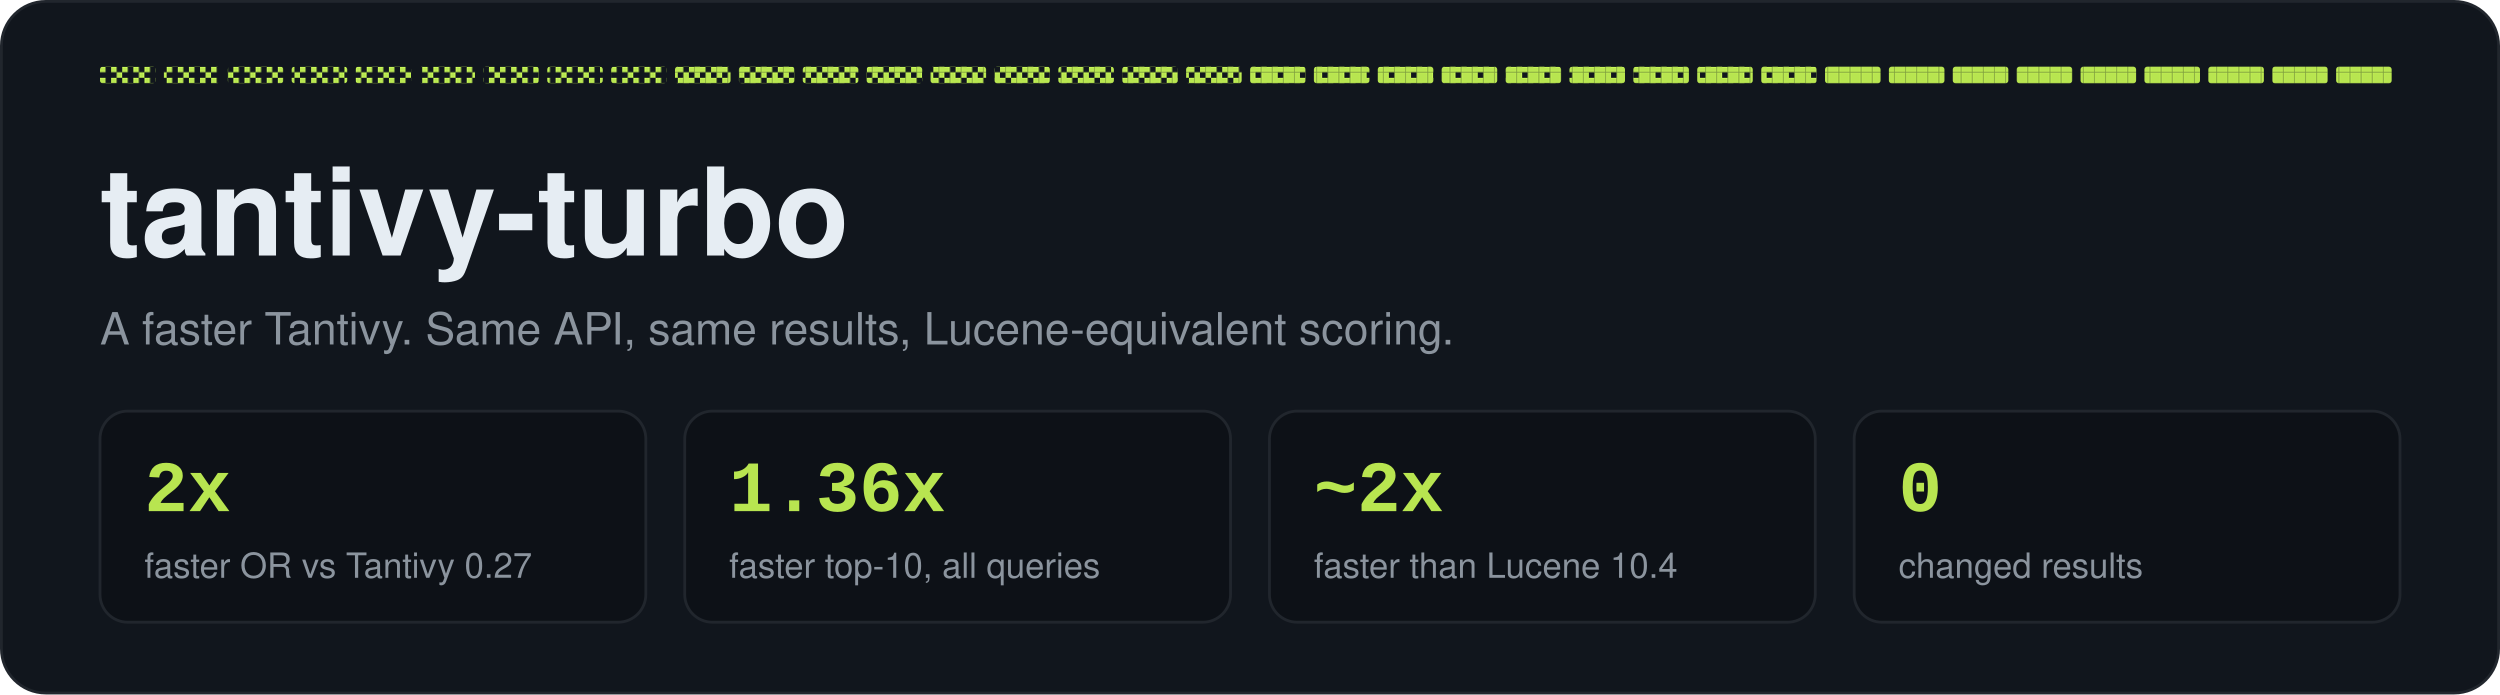
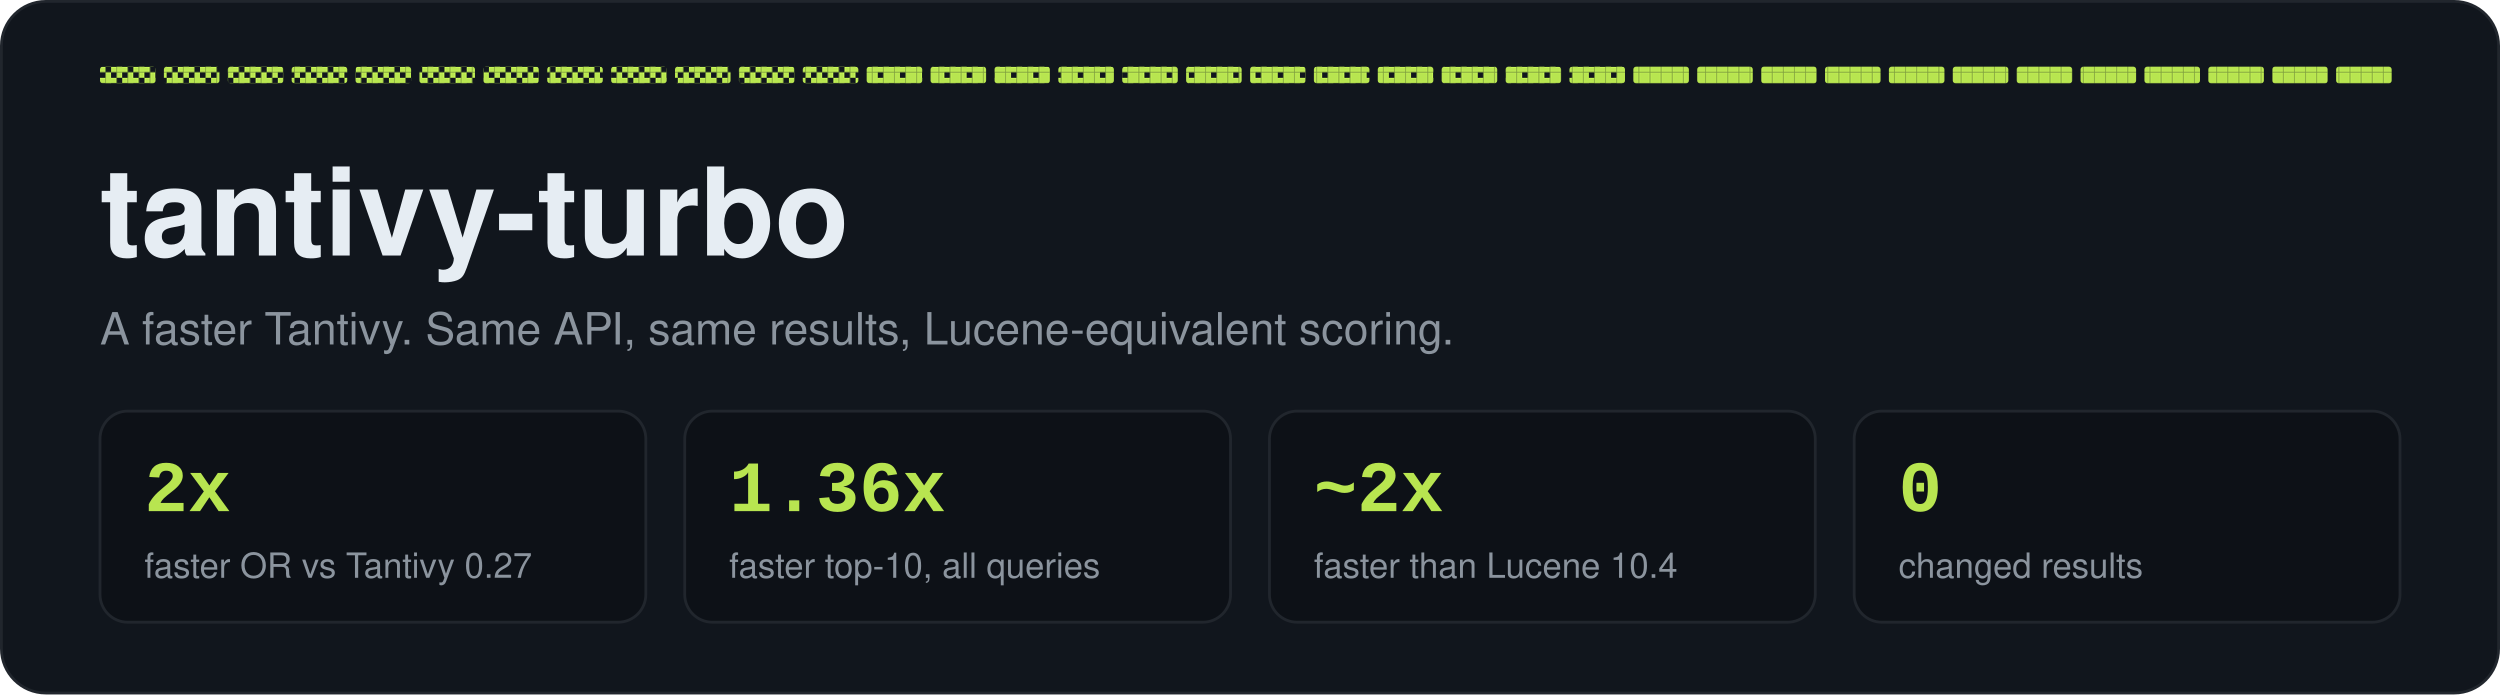
<svg xmlns="http://www.w3.org/2000/svg" width="900" height="250" viewBox="0 0 900 250">
  <defs>
    <pattern id="fast6" width="8" height="8" patternUnits="userSpaceOnUse">
      <rect x="0" y="0" width="2" height="2" fill="#b8e550" />
      <rect x="4" y="0" width="2" height="2" fill="#b8e550" />
      <rect x="2" y="2" width="2" height="2" fill="#b8e550" />
      <rect x="0" y="4" width="2" height="2" fill="#b8e550" />
      <rect x="4" y="4" width="2" height="2" fill="#b8e550" />
      <rect x="6" y="6" width="2" height="2" fill="#b8e550" />
    </pattern>
    <pattern id="fast10" width="8" height="8" patternUnits="userSpaceOnUse">
      <rect x="0" y="0" width="2" height="2" fill="#b8e550" />
      <rect x="2" y="0" width="2" height="2" fill="#b8e550" />
      <rect x="4" y="0" width="2" height="2" fill="#b8e550" />
      <rect x="2" y="2" width="2" height="2" fill="#b8e550" />
      <rect x="6" y="2" width="2" height="2" fill="#b8e550" />
      <rect x="0" y="4" width="2" height="2" fill="#b8e550" />
      <rect x="4" y="4" width="2" height="2" fill="#b8e550" />
      <rect x="6" y="4" width="2" height="2" fill="#b8e550" />
      <rect x="2" y="6" width="2" height="2" fill="#b8e550" />
      <rect x="6" y="6" width="2" height="2" fill="#b8e550" />
    </pattern>
    <pattern id="fast13" width="8" height="8" patternUnits="userSpaceOnUse">
      <rect x="0" y="0" width="2" height="2" fill="#b8e550" />
      <rect x="2" y="0" width="2" height="2" fill="#b8e550" />
      <rect x="4" y="0" width="2" height="2" fill="#b8e550" />
      <rect x="6" y="0" width="2" height="2" fill="#b8e550" />
      <rect x="0" y="2" width="2" height="2" fill="#b8e550" />
      <rect x="2" y="2" width="2" height="2" fill="#b8e550" />
      <rect x="6" y="2" width="2" height="2" fill="#b8e550" />
      <rect x="0" y="4" width="2" height="2" fill="#b8e550" />
      <rect x="2" y="4" width="2" height="2" fill="#b8e550" />
      <rect x="4" y="4" width="2" height="2" fill="#b8e550" />
      <rect x="6" y="4" width="2" height="2" fill="#b8e550" />
      <rect x="2" y="6" width="2" height="2" fill="#b8e550" />
      <rect x="6" y="6" width="2" height="2" fill="#b8e550" />
    </pattern>
    <pattern id="fast16" width="8" height="8" patternUnits="userSpaceOnUse">
      <rect x="0" y="0" width="2" height="2" fill="#b8e550" />
      <rect x="2" y="0" width="2" height="2" fill="#b8e550" />
      <rect x="4" y="0" width="2" height="2" fill="#b8e550" />
      <rect x="6" y="0" width="2" height="2" fill="#b8e550" />
      <rect x="0" y="2" width="2" height="2" fill="#b8e550" />
      <rect x="2" y="2" width="2" height="2" fill="#b8e550" />
      <rect x="4" y="2" width="2" height="2" fill="#b8e550" />
      <rect x="6" y="2" width="2" height="2" fill="#b8e550" />
      <rect x="0" y="4" width="2" height="2" fill="#b8e550" />
      <rect x="2" y="4" width="2" height="2" fill="#b8e550" />
      <rect x="4" y="4" width="2" height="2" fill="#b8e550" />
      <rect x="6" y="4" width="2" height="2" fill="#b8e550" />
      <rect x="0" y="6" width="2" height="2" fill="#b8e550" />
      <rect x="2" y="6" width="2" height="2" fill="#b8e550" />
      <rect x="4" y="6" width="2" height="2" fill="#b8e550" />
      <rect x="6" y="6" width="2" height="2" fill="#b8e550" />
    </pattern>
    <pattern id="fast26" width="8" height="8" patternUnits="userSpaceOnUse">
      <rect x="0" y="0" width="2" height="2" fill="#4fc3b0" />
      <rect x="4" y="0" width="2" height="2" fill="#4fc3b0" />
      <rect x="2" y="2" width="2" height="2" fill="#4fc3b0" />
      <rect x="0" y="4" width="2" height="2" fill="#4fc3b0" />
      <rect x="4" y="4" width="2" height="2" fill="#4fc3b0" />
      <rect x="6" y="6" width="2" height="2" fill="#4fc3b0" />
    </pattern>
    <pattern id="fast210" width="8" height="8" patternUnits="userSpaceOnUse">
      <rect x="0" y="0" width="2" height="2" fill="#4fc3b0" />
      <rect x="2" y="0" width="2" height="2" fill="#4fc3b0" />
      <rect x="4" y="0" width="2" height="2" fill="#4fc3b0" />
      <rect x="2" y="2" width="2" height="2" fill="#4fc3b0" />
      <rect x="6" y="2" width="2" height="2" fill="#4fc3b0" />
      <rect x="0" y="4" width="2" height="2" fill="#4fc3b0" />
      <rect x="4" y="4" width="2" height="2" fill="#4fc3b0" />
      <rect x="6" y="4" width="2" height="2" fill="#4fc3b0" />
      <rect x="2" y="6" width="2" height="2" fill="#4fc3b0" />
      <rect x="6" y="6" width="2" height="2" fill="#4fc3b0" />
    </pattern>
    <pattern id="fast213" width="8" height="8" patternUnits="userSpaceOnUse">
      <rect x="0" y="0" width="2" height="2" fill="#4fc3b0" />
      <rect x="2" y="0" width="2" height="2" fill="#4fc3b0" />
      <rect x="4" y="0" width="2" height="2" fill="#4fc3b0" />
      <rect x="6" y="0" width="2" height="2" fill="#4fc3b0" />
      <rect x="0" y="2" width="2" height="2" fill="#4fc3b0" />
      <rect x="2" y="2" width="2" height="2" fill="#4fc3b0" />
      <rect x="6" y="2" width="2" height="2" fill="#4fc3b0" />
      <rect x="0" y="4" width="2" height="2" fill="#4fc3b0" />
      <rect x="2" y="4" width="2" height="2" fill="#4fc3b0" />
      <rect x="4" y="4" width="2" height="2" fill="#4fc3b0" />
      <rect x="6" y="4" width="2" height="2" fill="#4fc3b0" />
      <rect x="2" y="6" width="2" height="2" fill="#4fc3b0" />
      <rect x="6" y="6" width="2" height="2" fill="#4fc3b0" />
    </pattern>
    <pattern id="fast216" width="8" height="8" patternUnits="userSpaceOnUse">
      <rect x="0" y="0" width="2" height="2" fill="#4fc3b0" />
      <rect x="2" y="0" width="2" height="2" fill="#4fc3b0" />
      <rect x="4" y="0" width="2" height="2" fill="#4fc3b0" />
      <rect x="6" y="0" width="2" height="2" fill="#4fc3b0" />
      <rect x="0" y="2" width="2" height="2" fill="#4fc3b0" />
      <rect x="2" y="2" width="2" height="2" fill="#4fc3b0" />
      <rect x="4" y="2" width="2" height="2" fill="#4fc3b0" />
      <rect x="6" y="2" width="2" height="2" fill="#4fc3b0" />
      <rect x="0" y="4" width="2" height="2" fill="#4fc3b0" />
      <rect x="2" y="4" width="2" height="2" fill="#4fc3b0" />
      <rect x="4" y="4" width="2" height="2" fill="#4fc3b0" />
      <rect x="6" y="4" width="2" height="2" fill="#4fc3b0" />
      <rect x="0" y="6" width="2" height="2" fill="#4fc3b0" />
      <rect x="2" y="6" width="2" height="2" fill="#4fc3b0" />
      <rect x="4" y="6" width="2" height="2" fill="#4fc3b0" />
      <rect x="6" y="6" width="2" height="2" fill="#4fc3b0" />
    </pattern>
    <pattern id="slow6" width="8" height="8" patternUnits="userSpaceOnUse">
      <rect x="0" y="0" width="2" height="2" fill="#f08a7e" />
      <rect x="4" y="0" width="2" height="2" fill="#f08a7e" />
      <rect x="2" y="2" width="2" height="2" fill="#f08a7e" />
      <rect x="0" y="4" width="2" height="2" fill="#f08a7e" />
      <rect x="4" y="4" width="2" height="2" fill="#f08a7e" />
      <rect x="6" y="6" width="2" height="2" fill="#f08a7e" />
    </pattern>
    <pattern id="slow10" width="8" height="8" patternUnits="userSpaceOnUse">
      <rect x="0" y="0" width="2" height="2" fill="#f08a7e" />
      <rect x="2" y="0" width="2" height="2" fill="#f08a7e" />
      <rect x="4" y="0" width="2" height="2" fill="#f08a7e" />
      <rect x="2" y="2" width="2" height="2" fill="#f08a7e" />
      <rect x="6" y="2" width="2" height="2" fill="#f08a7e" />
      <rect x="0" y="4" width="2" height="2" fill="#f08a7e" />
      <rect x="4" y="4" width="2" height="2" fill="#f08a7e" />
      <rect x="6" y="4" width="2" height="2" fill="#f08a7e" />
      <rect x="2" y="6" width="2" height="2" fill="#f08a7e" />
      <rect x="6" y="6" width="2" height="2" fill="#f08a7e" />
    </pattern>
    <pattern id="slow13" width="8" height="8" patternUnits="userSpaceOnUse">
      <rect x="0" y="0" width="2" height="2" fill="#f08a7e" />
      <rect x="2" y="0" width="2" height="2" fill="#f08a7e" />
      <rect x="4" y="0" width="2" height="2" fill="#f08a7e" />
      <rect x="6" y="0" width="2" height="2" fill="#f08a7e" />
      <rect x="0" y="2" width="2" height="2" fill="#f08a7e" />
      <rect x="2" y="2" width="2" height="2" fill="#f08a7e" />
      <rect x="6" y="2" width="2" height="2" fill="#f08a7e" />
      <rect x="0" y="4" width="2" height="2" fill="#f08a7e" />
      <rect x="2" y="4" width="2" height="2" fill="#f08a7e" />
      <rect x="4" y="4" width="2" height="2" fill="#f08a7e" />
      <rect x="6" y="4" width="2" height="2" fill="#f08a7e" />
      <rect x="2" y="6" width="2" height="2" fill="#f08a7e" />
      <rect x="6" y="6" width="2" height="2" fill="#f08a7e" />
    </pattern>
    <pattern id="slow16" width="8" height="8" patternUnits="userSpaceOnUse">
      <rect x="0" y="0" width="2" height="2" fill="#f08a7e" />
      <rect x="2" y="0" width="2" height="2" fill="#f08a7e" />
      <rect x="4" y="0" width="2" height="2" fill="#f08a7e" />
      <rect x="6" y="0" width="2" height="2" fill="#f08a7e" />
      <rect x="0" y="2" width="2" height="2" fill="#f08a7e" />
      <rect x="2" y="2" width="2" height="2" fill="#f08a7e" />
      <rect x="4" y="2" width="2" height="2" fill="#f08a7e" />
      <rect x="6" y="2" width="2" height="2" fill="#f08a7e" />
      <rect x="0" y="4" width="2" height="2" fill="#f08a7e" />
      <rect x="2" y="4" width="2" height="2" fill="#f08a7e" />
      <rect x="4" y="4" width="2" height="2" fill="#f08a7e" />
      <rect x="6" y="4" width="2" height="2" fill="#f08a7e" />
      <rect x="0" y="6" width="2" height="2" fill="#f08a7e" />
      <rect x="2" y="6" width="2" height="2" fill="#f08a7e" />
      <rect x="4" y="6" width="2" height="2" fill="#f08a7e" />
      <rect x="6" y="6" width="2" height="2" fill="#f08a7e" />
    </pattern>
    <pattern id="neutral6" width="8" height="8" patternUnits="userSpaceOnUse">
      <rect x="0" y="0" width="2" height="2" fill="#6e7681" />
      <rect x="4" y="0" width="2" height="2" fill="#6e7681" />
      <rect x="2" y="2" width="2" height="2" fill="#6e7681" />
      <rect x="0" y="4" width="2" height="2" fill="#6e7681" />
      <rect x="4" y="4" width="2" height="2" fill="#6e7681" />
      <rect x="6" y="6" width="2" height="2" fill="#6e7681" />
    </pattern>
    <pattern id="neutral10" width="8" height="8" patternUnits="userSpaceOnUse">
      <rect x="0" y="0" width="2" height="2" fill="#6e7681" />
      <rect x="2" y="0" width="2" height="2" fill="#6e7681" />
      <rect x="4" y="0" width="2" height="2" fill="#6e7681" />
      <rect x="2" y="2" width="2" height="2" fill="#6e7681" />
      <rect x="6" y="2" width="2" height="2" fill="#6e7681" />
      <rect x="0" y="4" width="2" height="2" fill="#6e7681" />
      <rect x="4" y="4" width="2" height="2" fill="#6e7681" />
      <rect x="6" y="4" width="2" height="2" fill="#6e7681" />
      <rect x="2" y="6" width="2" height="2" fill="#6e7681" />
      <rect x="6" y="6" width="2" height="2" fill="#6e7681" />
    </pattern>
    <pattern id="neutral13" width="8" height="8" patternUnits="userSpaceOnUse">
      <rect x="0" y="0" width="2" height="2" fill="#6e7681" />
      <rect x="2" y="0" width="2" height="2" fill="#6e7681" />
      <rect x="4" y="0" width="2" height="2" fill="#6e7681" />
      <rect x="6" y="0" width="2" height="2" fill="#6e7681" />
      <rect x="0" y="2" width="2" height="2" fill="#6e7681" />
      <rect x="2" y="2" width="2" height="2" fill="#6e7681" />
      <rect x="6" y="2" width="2" height="2" fill="#6e7681" />
      <rect x="0" y="4" width="2" height="2" fill="#6e7681" />
      <rect x="2" y="4" width="2" height="2" fill="#6e7681" />
      <rect x="4" y="4" width="2" height="2" fill="#6e7681" />
      <rect x="6" y="4" width="2" height="2" fill="#6e7681" />
      <rect x="2" y="6" width="2" height="2" fill="#6e7681" />
      <rect x="6" y="6" width="2" height="2" fill="#6e7681" />
    </pattern>
    <pattern id="neutral16" width="8" height="8" patternUnits="userSpaceOnUse">
      <rect x="0" y="0" width="2" height="2" fill="#6e7681" />
      <rect x="2" y="0" width="2" height="2" fill="#6e7681" />
      <rect x="4" y="0" width="2" height="2" fill="#6e7681" />
      <rect x="6" y="0" width="2" height="2" fill="#6e7681" />
      <rect x="0" y="2" width="2" height="2" fill="#6e7681" />
      <rect x="2" y="2" width="2" height="2" fill="#6e7681" />
      <rect x="4" y="2" width="2" height="2" fill="#6e7681" />
      <rect x="6" y="2" width="2" height="2" fill="#6e7681" />
      <rect x="0" y="4" width="2" height="2" fill="#6e7681" />
      <rect x="2" y="4" width="2" height="2" fill="#6e7681" />
      <rect x="4" y="4" width="2" height="2" fill="#6e7681" />
      <rect x="6" y="4" width="2" height="2" fill="#6e7681" />
      <rect x="0" y="6" width="2" height="2" fill="#6e7681" />
      <rect x="2" y="6" width="2" height="2" fill="#6e7681" />
      <rect x="4" y="6" width="2" height="2" fill="#6e7681" />
      <rect x="6" y="6" width="2" height="2" fill="#6e7681" />
    </pattern>
    <pattern id="ink6" width="8" height="8" patternUnits="userSpaceOnUse">
      <rect x="0" y="0" width="2" height="2" fill="#e6edf3" />
      <rect x="4" y="0" width="2" height="2" fill="#e6edf3" />
      <rect x="2" y="2" width="2" height="2" fill="#e6edf3" />
      <rect x="0" y="4" width="2" height="2" fill="#e6edf3" />
      <rect x="4" y="4" width="2" height="2" fill="#e6edf3" />
      <rect x="6" y="6" width="2" height="2" fill="#e6edf3" />
    </pattern>
    <pattern id="ink10" width="8" height="8" patternUnits="userSpaceOnUse">
      <rect x="0" y="0" width="2" height="2" fill="#e6edf3" />
      <rect x="2" y="0" width="2" height="2" fill="#e6edf3" />
      <rect x="4" y="0" width="2" height="2" fill="#e6edf3" />
      <rect x="2" y="2" width="2" height="2" fill="#e6edf3" />
      <rect x="6" y="2" width="2" height="2" fill="#e6edf3" />
      <rect x="0" y="4" width="2" height="2" fill="#e6edf3" />
      <rect x="4" y="4" width="2" height="2" fill="#e6edf3" />
      <rect x="6" y="4" width="2" height="2" fill="#e6edf3" />
      <rect x="2" y="6" width="2" height="2" fill="#e6edf3" />
      <rect x="6" y="6" width="2" height="2" fill="#e6edf3" />
    </pattern>
    <pattern id="ink13" width="8" height="8" patternUnits="userSpaceOnUse">
      <rect x="0" y="0" width="2" height="2" fill="#e6edf3" />
      <rect x="2" y="0" width="2" height="2" fill="#e6edf3" />
      <rect x="4" y="0" width="2" height="2" fill="#e6edf3" />
      <rect x="6" y="0" width="2" height="2" fill="#e6edf3" />
      <rect x="0" y="2" width="2" height="2" fill="#e6edf3" />
      <rect x="2" y="2" width="2" height="2" fill="#e6edf3" />
      <rect x="6" y="2" width="2" height="2" fill="#e6edf3" />
      <rect x="0" y="4" width="2" height="2" fill="#e6edf3" />
      <rect x="2" y="4" width="2" height="2" fill="#e6edf3" />
      <rect x="4" y="4" width="2" height="2" fill="#e6edf3" />
      <rect x="6" y="4" width="2" height="2" fill="#e6edf3" />
      <rect x="2" y="6" width="2" height="2" fill="#e6edf3" />
      <rect x="6" y="6" width="2" height="2" fill="#e6edf3" />
    </pattern>
    <pattern id="ink16" width="8" height="8" patternUnits="userSpaceOnUse">
      <rect x="0" y="0" width="2" height="2" fill="#e6edf3" />
      <rect x="2" y="0" width="2" height="2" fill="#e6edf3" />
      <rect x="4" y="0" width="2" height="2" fill="#e6edf3" />
      <rect x="6" y="0" width="2" height="2" fill="#e6edf3" />
      <rect x="0" y="2" width="2" height="2" fill="#e6edf3" />
      <rect x="2" y="2" width="2" height="2" fill="#e6edf3" />
      <rect x="4" y="2" width="2" height="2" fill="#e6edf3" />
      <rect x="6" y="2" width="2" height="2" fill="#e6edf3" />
      <rect x="0" y="4" width="2" height="2" fill="#e6edf3" />
      <rect x="2" y="4" width="2" height="2" fill="#e6edf3" />
      <rect x="4" y="4" width="2" height="2" fill="#e6edf3" />
      <rect x="6" y="4" width="2" height="2" fill="#e6edf3" />
      <rect x="0" y="6" width="2" height="2" fill="#e6edf3" />
      <rect x="2" y="6" width="2" height="2" fill="#e6edf3" />
      <rect x="4" y="6" width="2" height="2" fill="#e6edf3" />
      <rect x="6" y="6" width="2" height="2" fill="#e6edf3" />
    </pattern>
  </defs>
  <rect x="0.5" y="0.5" width="899" height="249" rx="16" fill="#11161d" stroke="#21262d" />
-   <rect x="36.0" y="24" width="20.0" height="6" rx="1" fill="url(#fast6)" />
-   <rect x="59.0" y="24" width="20.0" height="6" rx="1" fill="url(#fast6)" />
-   <rect x="82.0" y="24" width="20.0" height="6" rx="1" fill="url(#fast6)" />
-   <rect x="105.0" y="24" width="20.0" height="6" rx="1" fill="url(#fast6)" />
-   <rect x="128.0" y="24" width="20.0" height="6" rx="1" fill="url(#fast6)" />
-   <rect x="151.0" y="24" width="20.0" height="6" rx="1" fill="url(#fast6)" />
-   <rect x="174.0" y="24" width="20.0" height="6" rx="1" fill="url(#fast6)" />
-   <rect x="197.0" y="24" width="20.0" height="6" rx="1" fill="url(#fast6)" />
-   <rect x="220.0" y="24" width="20.0" height="6" rx="1" fill="url(#fast6)" />
+   <rect x="36.0" y="24" width="20.0" height="6" rx="1" fill="url(#fast10)" />
+   <rect x="59.0" y="24" width="20.0" height="6" rx="1" fill="url(#fast10)" />
+   <rect x="82.0" y="24" width="20.0" height="6" rx="1" fill="url(#fast10)" />
+   <rect x="105.0" y="24" width="20.0" height="6" rx="1" fill="url(#fast10)" />
+   <rect x="128.0" y="24" width="20.0" height="6" rx="1" fill="url(#fast10)" />
+   <rect x="151.0" y="24" width="20.0" height="6" rx="1" fill="url(#fast10)" />
+   <rect x="174.0" y="24" width="20.0" height="6" rx="1" fill="url(#fast10)" />
+   <rect x="197.0" y="24" width="20.0" height="6" rx="1" fill="url(#fast10)" />
+   <rect x="220.0" y="24" width="20.0" height="6" rx="1" fill="url(#fast10)" />
  <rect x="243.0" y="24" width="20.0" height="6" rx="1" fill="url(#fast10)" />
  <rect x="266.0" y="24" width="20.0" height="6" rx="1" fill="url(#fast10)" />
  <rect x="289.0" y="24" width="20.0" height="6" rx="1" fill="url(#fast10)" />
-   <rect x="312.0" y="24" width="20.0" height="6" rx="1" fill="url(#fast10)" />
-   <rect x="335.0" y="24" width="20.0" height="6" rx="1" fill="url(#fast10)" />
-   <rect x="358.0" y="24" width="20.0" height="6" rx="1" fill="url(#fast10)" />
-   <rect x="381.0" y="24" width="20.0" height="6" rx="1" fill="url(#fast10)" />
-   <rect x="404.0" y="24" width="20.0" height="6" rx="1" fill="url(#fast10)" />
-   <rect x="427.0" y="24" width="20.0" height="6" rx="1" fill="url(#fast10)" />
+   <rect x="312.0" y="24" width="20.0" height="6" rx="1" fill="url(#fast13)" />
+   <rect x="335.0" y="24" width="20.0" height="6" rx="1" fill="url(#fast13)" />
+   <rect x="358.0" y="24" width="20.0" height="6" rx="1" fill="url(#fast13)" />
+   <rect x="381.0" y="24" width="20.0" height="6" rx="1" fill="url(#fast13)" />
+   <rect x="404.0" y="24" width="20.0" height="6" rx="1" fill="url(#fast13)" />
+   <rect x="427.0" y="24" width="20.0" height="6" rx="1" fill="url(#fast13)" />
  <rect x="450.0" y="24" width="20.0" height="6" rx="1" fill="url(#fast13)" />
  <rect x="473.0" y="24" width="20.0" height="6" rx="1" fill="url(#fast13)" />
  <rect x="496.0" y="24" width="20.0" height="6" rx="1" fill="url(#fast13)" />
  <rect x="519.0" y="24" width="20.0" height="6" rx="1" fill="url(#fast13)" />
  <rect x="542.0" y="24" width="20.0" height="6" rx="1" fill="url(#fast13)" />
  <rect x="565.0" y="24" width="20.0" height="6" rx="1" fill="url(#fast13)" />
-   <rect x="588.0" y="24" width="20.0" height="6" rx="1" fill="url(#fast13)" />
-   <rect x="611.0" y="24" width="20.0" height="6" rx="1" fill="url(#fast13)" />
-   <rect x="634.0" y="24" width="20.0" height="6" rx="1" fill="url(#fast13)" />
+   <rect x="588.0" y="24" width="20.0" height="6" rx="1" fill="url(#fast16)" />
+   <rect x="611.0" y="24" width="20.0" height="6" rx="1" fill="url(#fast16)" />
+   <rect x="634.0" y="24" width="20.0" height="6" rx="1" fill="url(#fast16)" />
  <rect x="657.0" y="24" width="20.0" height="6" rx="1" fill="url(#fast16)" />
  <rect x="680.0" y="24" width="20.0" height="6" rx="1" fill="url(#fast16)" />
  <rect x="703.0" y="24" width="20.0" height="6" rx="1" fill="url(#fast16)" />
  <rect x="726.0" y="24" width="20.0" height="6" rx="1" fill="url(#fast16)" />
  <rect x="749.0" y="24" width="20.0" height="6" rx="1" fill="url(#fast16)" />
  <rect x="772.0" y="24" width="20.0" height="6" rx="1" fill="url(#fast16)" />
  <rect x="795.0" y="24" width="20.0" height="6" rx="1" fill="url(#fast16)" />
  <rect x="818.0" y="24" width="20.0" height="6" rx="1" fill="url(#fast16)" />
  <rect x="841.0" y="24" width="20.0" height="6" rx="1" fill="url(#fast16)" />
  <text x="36.0" y="92.0" font-size="44" font-weight="700" fill="#e6edf3" text-anchor="start" font-family="-apple-system, BlinkMacSystemFont, 'Segoe UI', Helvetica, Arial, sans-serif" opacity="1">tantivy-turbo</text>
  <text x="36.0" y="124.0" font-size="16" font-weight="400" fill="#8b949e" text-anchor="start" font-family="-apple-system, BlinkMacSystemFont, 'Segoe UI', Helvetica, Arial, sans-serif" opacity="1">A faster Tantivy. Same API, same results, Lucene-equivalent scoring.</text>
  <rect x="36.0" y="148" width="196.5" height="76" rx="10" fill="#0d1117" stroke="#21262d" />
  <text x="52.0" y="184.0" font-size="26" font-weight="700" fill="#b8e550" text-anchor="start" font-family="ui-monospace, SFMono-Regular, Menlo, Consolas, 'Liberation Mono', monospace" opacity="1">2x</text>
  <text x="52.0" y="208.0" font-size="12.5" font-weight="400" fill="#8b949e" text-anchor="start" font-family="-apple-system, BlinkMacSystemFont, 'Segoe UI', Helvetica, Arial, sans-serif" opacity="1">faster OR vs Tantivy 0.27</text>
  <rect x="246.5" y="148" width="196.5" height="76" rx="10" fill="#0d1117" stroke="#21262d" />
  <text x="262.5" y="184.0" font-size="26" font-weight="700" fill="#b8e550" text-anchor="start" font-family="ui-monospace, SFMono-Regular, Menlo, Consolas, 'Liberation Mono', monospace" opacity="1">1.36x</text>
  <text x="262.5" y="208.0" font-size="12.5" font-weight="400" fill="#8b949e" text-anchor="start" font-family="-apple-system, BlinkMacSystemFont, 'Segoe UI', Helvetica, Arial, sans-serif" opacity="1">faster top-10, all queries</text>
  <rect x="457.0" y="148" width="196.5" height="76" rx="10" fill="#0d1117" stroke="#21262d" />
  <text x="473.0" y="184.0" font-size="26" font-weight="700" fill="#b8e550" text-anchor="start" font-family="ui-monospace, SFMono-Regular, Menlo, Consolas, 'Liberation Mono', monospace" opacity="1">~2x</text>
  <text x="473.0" y="208.0" font-size="12.5" font-weight="400" fill="#8b949e" text-anchor="start" font-family="-apple-system, BlinkMacSystemFont, 'Segoe UI', Helvetica, Arial, sans-serif" opacity="1">faster than Lucene 10.4</text>
  <rect x="667.5" y="148" width="196.5" height="76" rx="10" fill="#0d1117" stroke="#21262d" />
  <text x="683.5" y="184.0" font-size="26" font-weight="700" fill="#b8e550" text-anchor="start" font-family="ui-monospace, SFMono-Regular, Menlo, Consolas, 'Liberation Mono', monospace" opacity="1">0</text>
  <text x="683.5" y="208.0" font-size="12.5" font-weight="400" fill="#8b949e" text-anchor="start" font-family="-apple-system, BlinkMacSystemFont, 'Segoe UI', Helvetica, Arial, sans-serif" opacity="1">changed results</text>
</svg>
